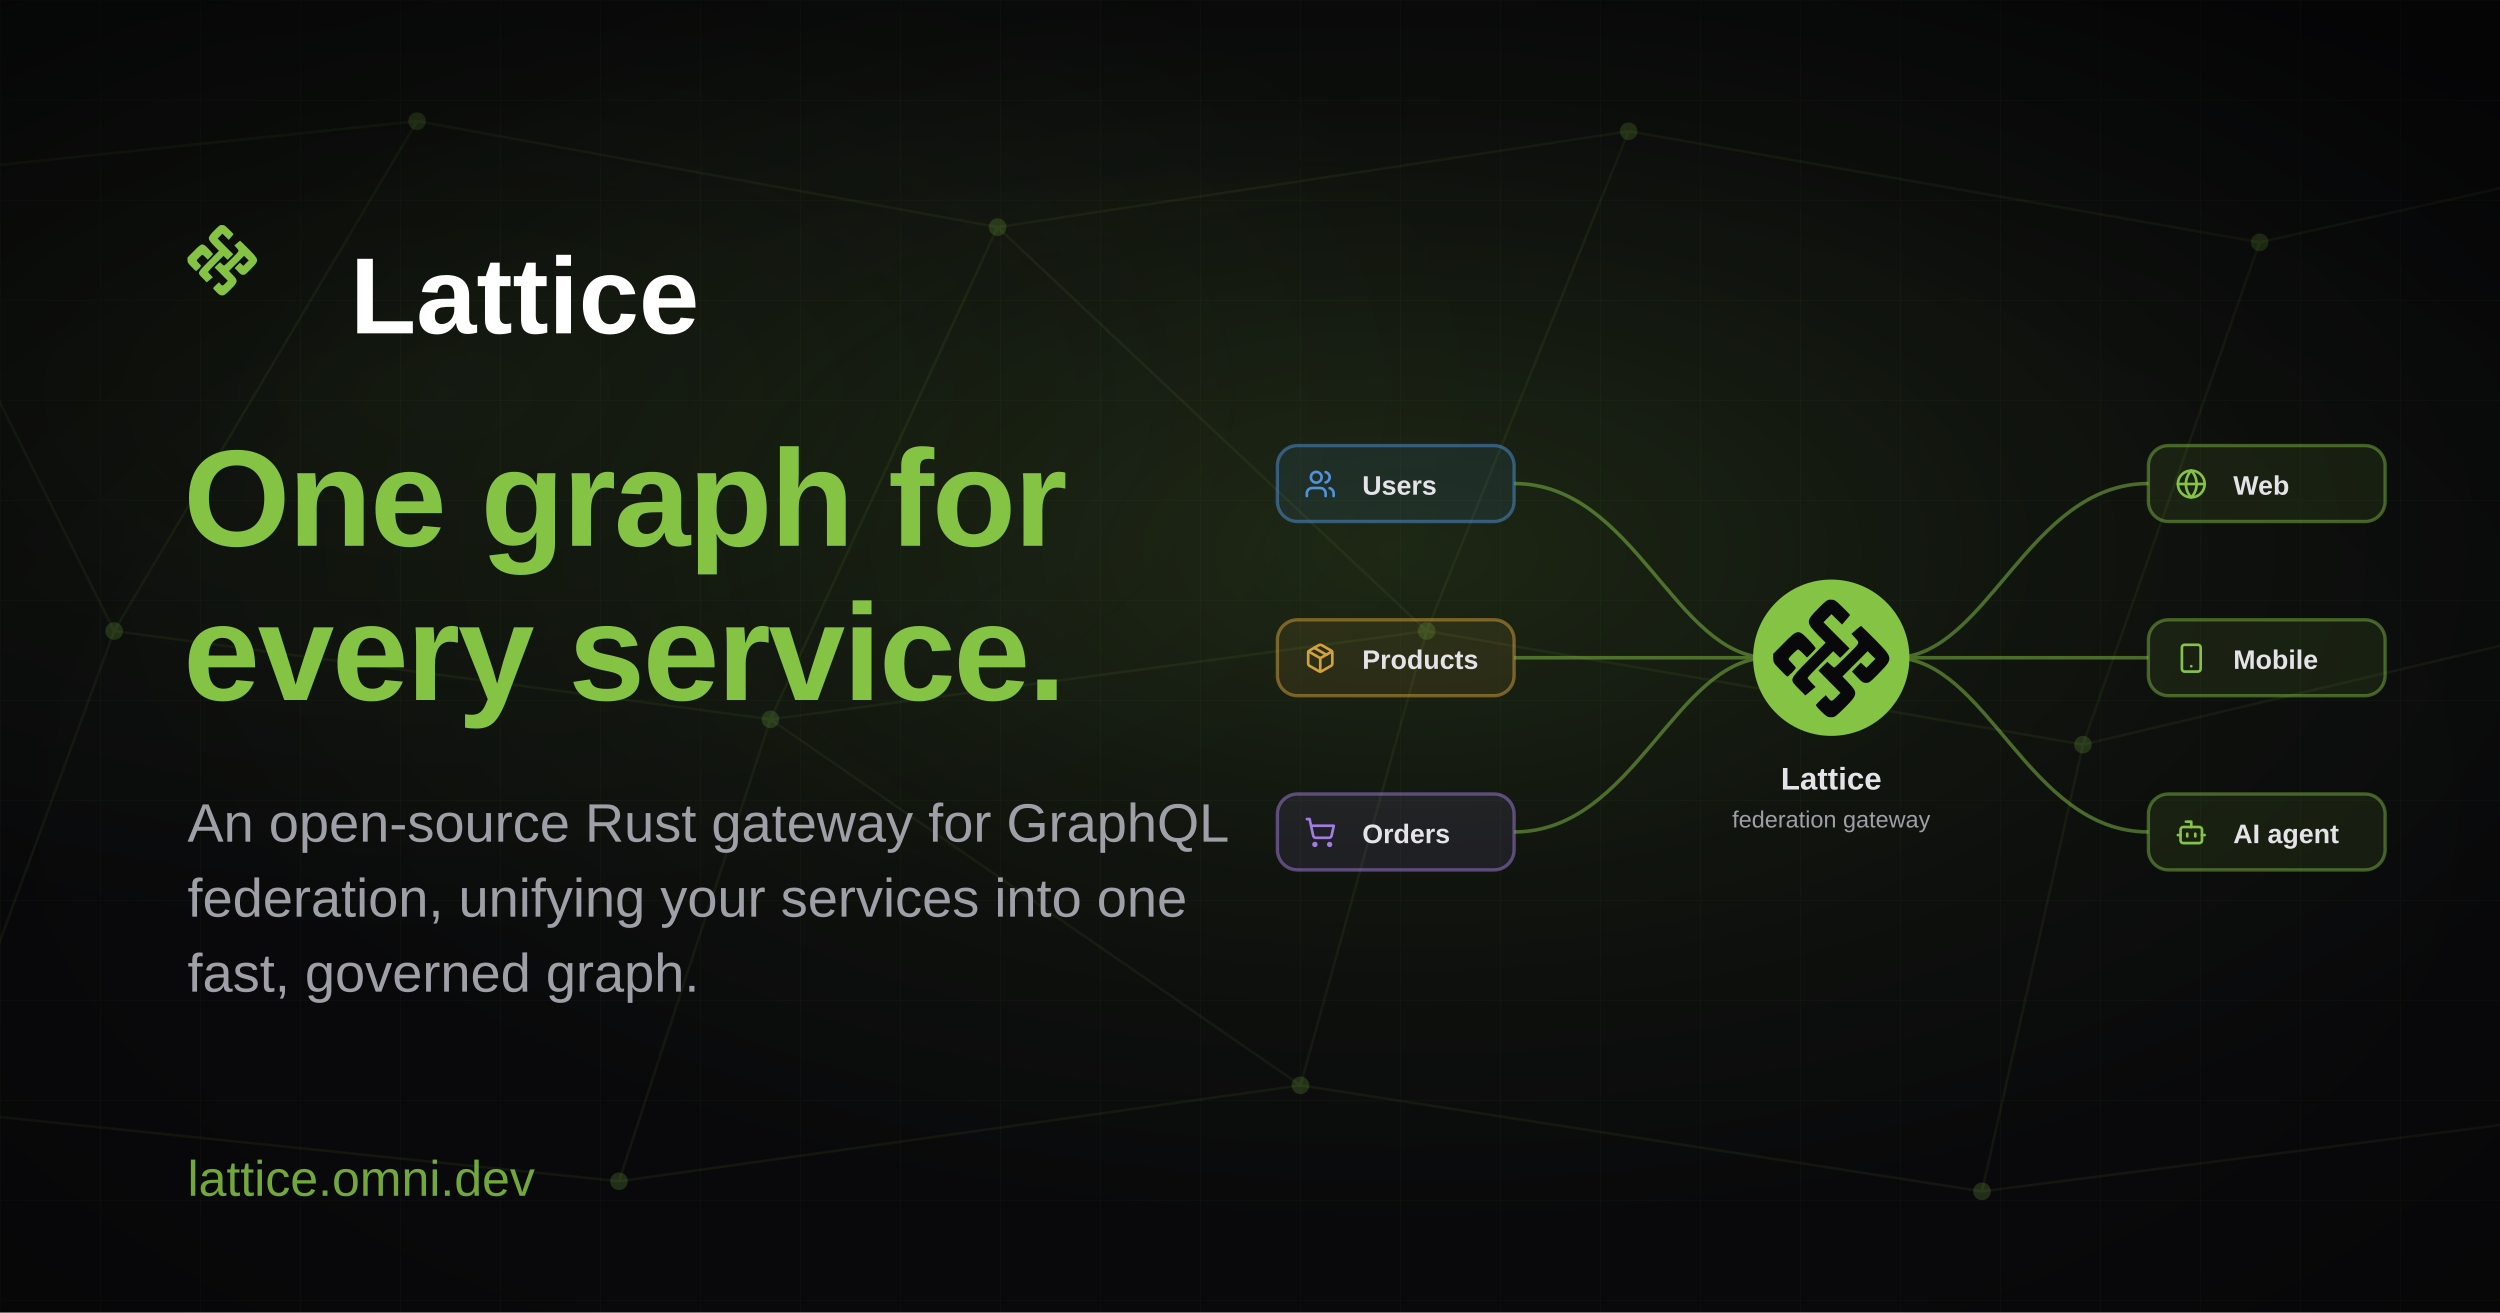
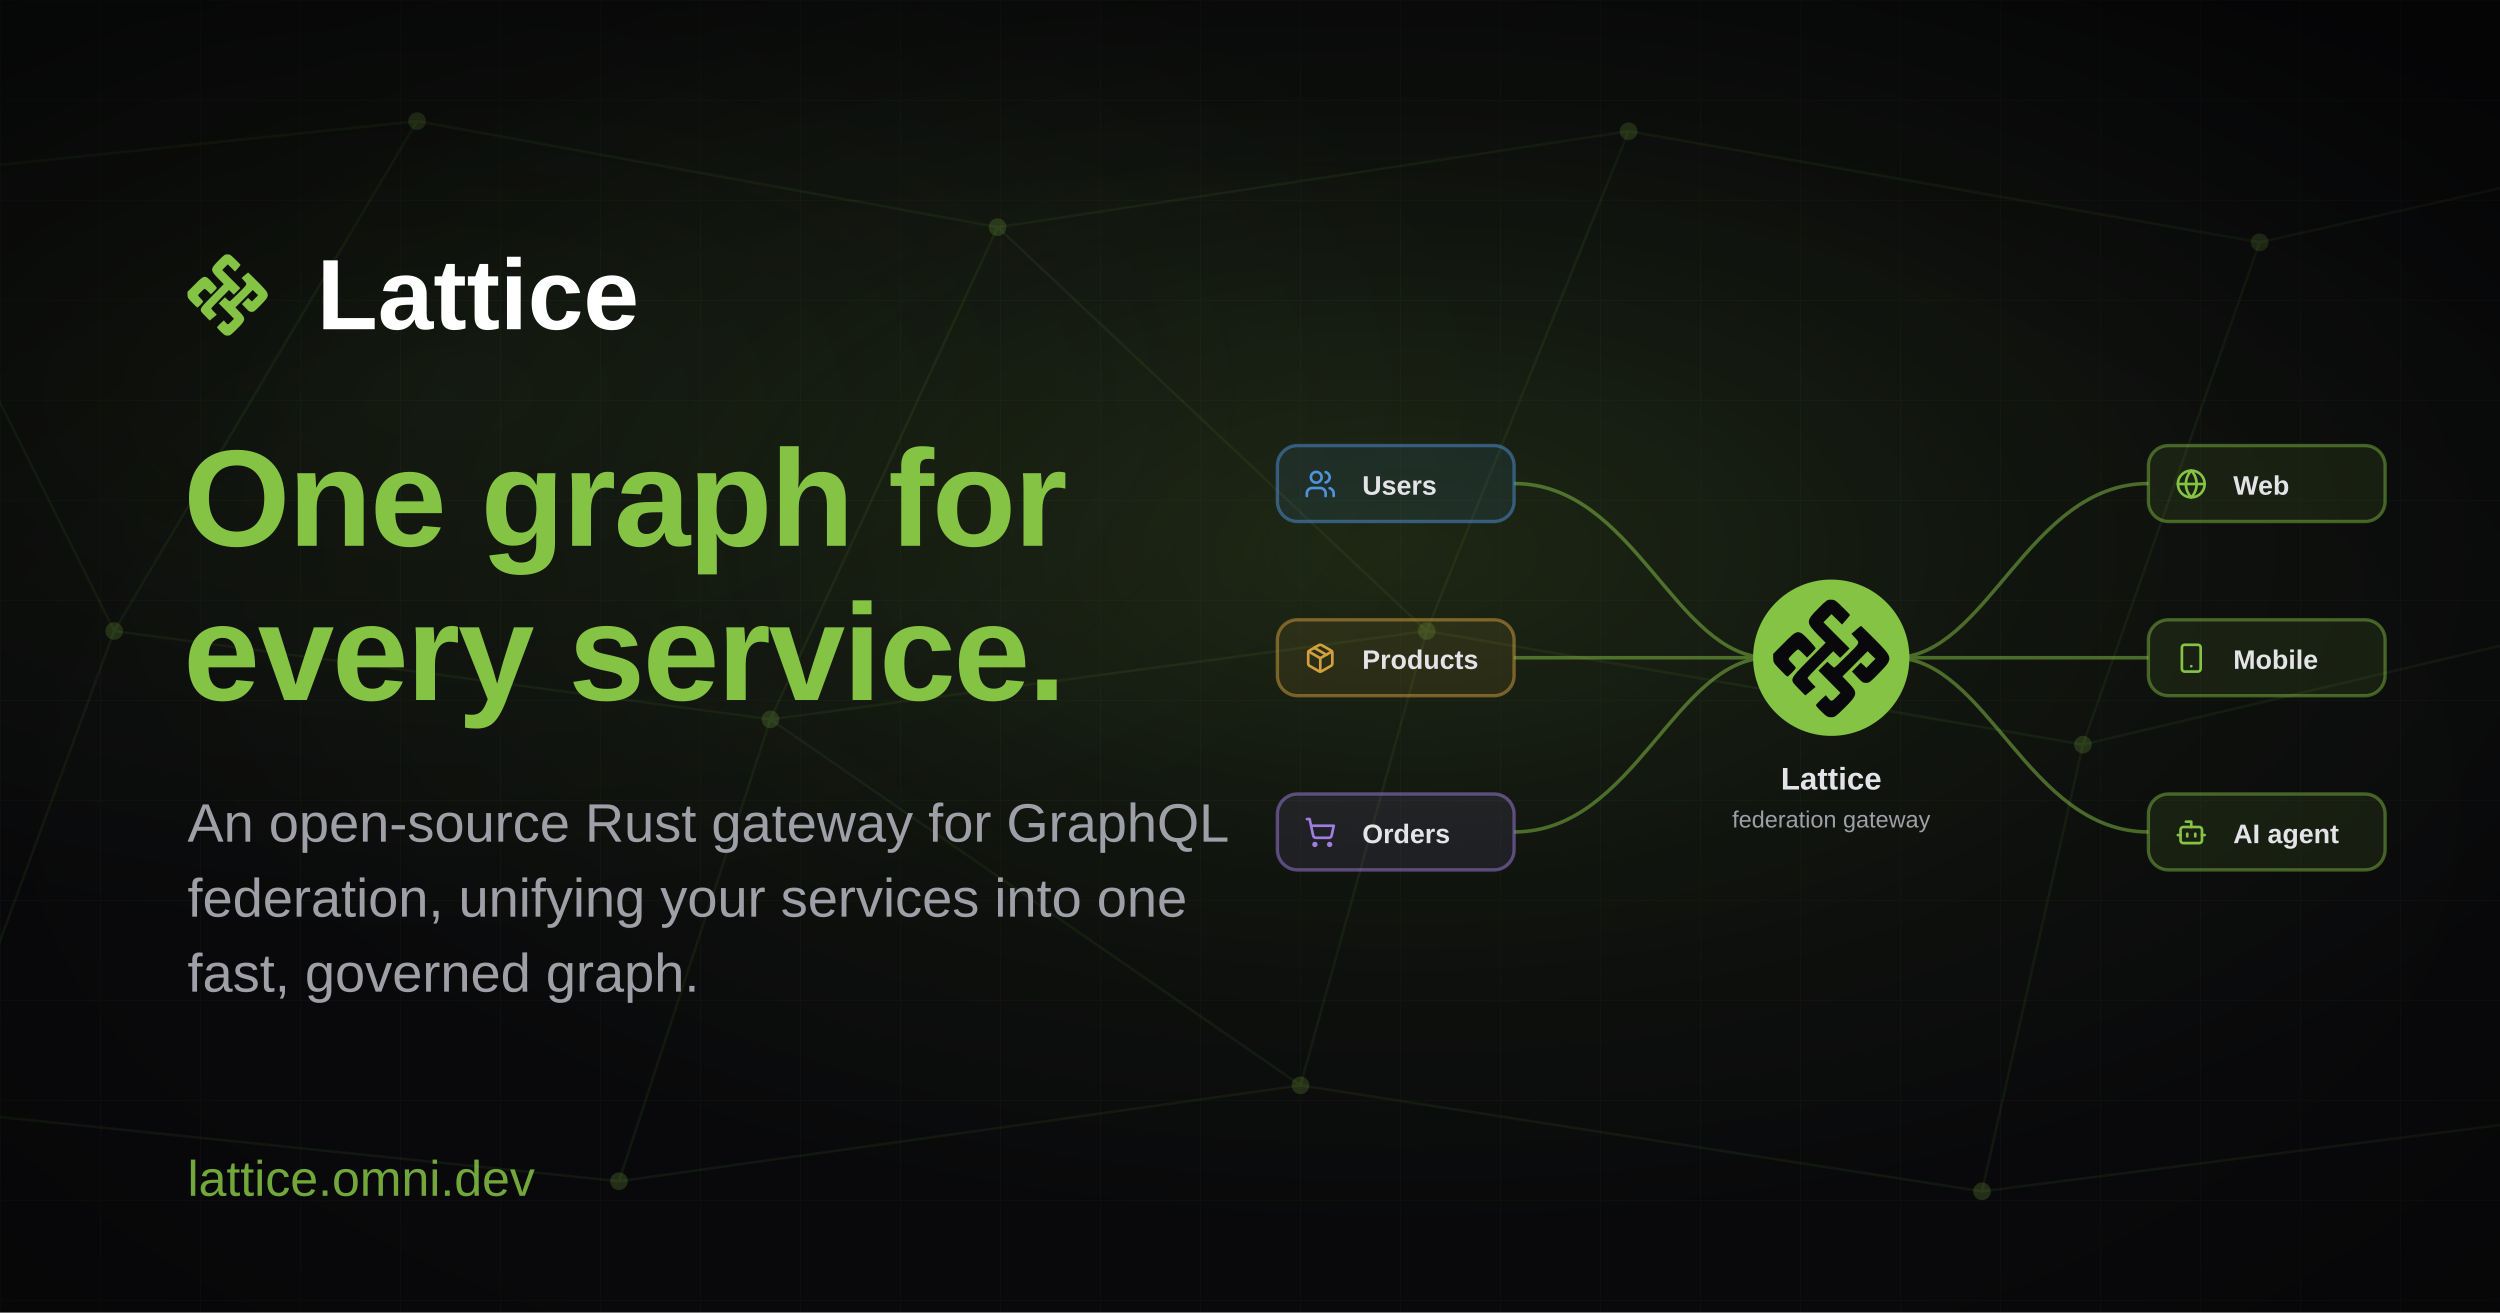
<svg xmlns="http://www.w3.org/2000/svg" width="1200" height="630" viewBox="0 0 1200 630" font-family="Liberation Sans, Arial, sans-serif">
  <defs>
    <radialGradient id="glowCore" cx="56%" cy="42%" r="52%">
      <stop offset="0%" stop-color="#85c345" stop-opacity="0.16" />
      <stop offset="60%" stop-color="#85c345" stop-opacity="0.04" />
      <stop offset="100%" stop-color="#85c345" stop-opacity="0" />
    </radialGradient>
    <radialGradient id="glowLeft" cx="18%" cy="30%" r="42%">
      <stop offset="0%" stop-color="#85c345" stop-opacity="0.07" />
      <stop offset="100%" stop-color="#85c345" stop-opacity="0" />
    </radialGradient>
    <radialGradient id="vignette" cx="50%" cy="60%" r="75%">
      <stop offset="60%" stop-color="#000000" stop-opacity="0" />
      <stop offset="100%" stop-color="#000000" stop-opacity="0.45" />
    </radialGradient>
    <pattern id="grid" width="48" height="48" patternUnits="userSpaceOnUse">
      <path d="M48 0H0V48" fill="none" stroke="#85c345" stroke-opacity="0.035" stroke-width="1" />
    </pattern>
  </defs>
  <rect width="1200" height="630" fill="#09090b" />
  <rect width="1200" height="630" fill="url(#grid)" />
  <svg x="0" y="0" width="1200" height="630" viewBox="0 0 1240 520" preserveAspectRatio="xMidYMid slice">
    <g stroke="#85c345" stroke-width="1" opacity="0.08">
      <line x1="80" y1="70" x2="290" y2="48" />
      <line x1="290" y1="48" x2="520" y2="90" />
      <line x1="520" y1="90" x2="770" y2="52" />
      <line x1="770" y1="52" x2="1020" y2="96" />
      <line x1="1020" y1="96" x2="1180" y2="60" />
      <line x1="170" y1="250" x2="430" y2="285" />
      <line x1="430" y1="285" x2="690" y2="250" />
      <line x1="690" y1="250" x2="950" y2="295" />
      <line x1="950" y1="295" x2="1140" y2="250" />
      <line x1="100" y1="440" x2="370" y2="468" />
      <line x1="370" y1="468" x2="640" y2="430" />
      <line x1="640" y1="430" x2="910" y2="472" />
      <line x1="910" y1="472" x2="1160" y2="440" />
      <line x1="80" y1="70" x2="170" y2="250" />
      <line x1="290" y1="48" x2="170" y2="250" />
      <line x1="520" y1="90" x2="430" y2="285" />
      <line x1="520" y1="90" x2="690" y2="250" />
      <line x1="770" y1="52" x2="690" y2="250" />
      <line x1="1020" y1="96" x2="950" y2="295" />
      <line x1="1180" y1="60" x2="1140" y2="250" />
      <line x1="170" y1="250" x2="100" y2="440" />
      <line x1="430" y1="285" x2="370" y2="468" />
      <line x1="430" y1="285" x2="640" y2="430" />
      <line x1="690" y1="250" x2="640" y2="430" />
      <line x1="950" y1="295" x2="910" y2="472" />
      <line x1="1140" y1="250" x2="1160" y2="440" />
    </g>
    <g fill="#85c345" opacity="0.2">
      <circle cx="80" cy="70" r="3.5" />
      <circle cx="290" cy="48" r="3.5" />
      <circle cx="520" cy="90" r="3.5" />
      <circle cx="770" cy="52" r="3.5" />
      <circle cx="1020" cy="96" r="3.5" />
      <circle cx="1180" cy="60" r="3.5" />
      <circle cx="170" cy="250" r="3.5" />
      <circle cx="430" cy="285" r="3.5" />
      <circle cx="690" cy="250" r="3.5" />
      <circle cx="950" cy="295" r="3.5" />
      <circle cx="1140" cy="250" r="3.5" />
      <circle cx="100" cy="440" r="3.5" />
      <circle cx="370" cy="468" r="3.5" />
      <circle cx="640" cy="430" r="3.5" />
      <circle cx="910" cy="472" r="3.5" />
      <circle cx="1160" cy="440" r="3.5" />
    </g>
  </svg>
  <rect width="1200" height="630" fill="url(#glowCore)" />
  <rect width="1200" height="630" fill="url(#glowLeft)" />
  <rect width="1200" height="630" fill="url(#vignette)" />
  <g transform="translate(90 108)">
-     <g transform="translate(0 0) scale(0.26)" fill="#85c345">
+     <g transform="translate(0 14.1) scale(0.30)" fill="#85c345">
      <g transform="translate(-23,150) scale(0.1,-0.1)">
        <path d="M728 1403 c-138 -139 -138 -155 -3 -293 l85 -86 -185 -188 c-223 -227 -219 -214 -112 -322 l72 -73 57 47 57 47 -44 45 c-25 25 -45 50 -45 55 0 5 64 74 142 152 l142 143 38 -37 38 -37 53 52 52 52 -145 145 -144 145 44 45 44 45 59 -57 58 -58 44 50 c24 28 44 53 45 56 0 3 -38 42 -84 87 -79 77 -86 82 -127 82 -43 0 -48 -4 -141 -97z" />
        <path d="M1145 1166 l-50 -44 31 -34 c66 -72 72 -55 -77 -204 -73 -74 -138 -134 -143 -134 -6 0 -25 14 -43 32 l-33 32 -50 -49 -50 -49 122 -123 122 -123 -44 -45 c-53 -54 -57 -54 -92 -13 l-26 32 -54 -49 c-29 -28 -54 -55 -56 -61 -1 -5 26 -38 62 -72 58 -56 68 -62 107 -62 40 0 47 5 145 101 151 149 154 169 46 281 l-66 69 139 139 139 140 43 -42 43 -42 -50 -50 -49 -50 -31 29 -31 29 -49 -49 -49 -50 59 -62 c52 -56 63 -63 97 -63 35 0 45 7 144 109 158 163 158 163 -44 369 -83 83 -153 152 -156 152 -3 0 -28 -20 -56 -44z" />
        <path d="M348 1020 l-118 -119 0 -48 c1 -46 4 -52 74 -125 40 -43 78 -78 83 -78 12 0 93 83 93 96 0 5 -18 28 -40 49 -22 21 -40 44 -40 50 0 13 92 105 106 105 5 0 30 -20 54 -45 l44 -45 48 47 c26 26 48 51 48 56 0 5 -30 42 -67 81 -124 133 -131 132 -285 -24z" />
      </g>
    </g>
-     <text x="78" y="52" font-size="52" font-weight="700" fill="#ffffff">Lattice</text>
+     <text x="62" y="50" font-size="48" font-weight="700" fill="#ffffff">Lattice</text>
  </g>
  <g fill="#85c345" font-weight="700">
    <text x="88" y="262" font-size="66" letter-spacing="-1">One graph for</text>
    <text x="88" y="336" font-size="66" letter-spacing="-1">every service.</text>
  </g>
  <g fill="#9f9fa7" font-size="26">
    <text x="90" y="404">An open-source Rust gateway for GraphQL</text>
    <text x="90" y="440">federation, unifying your services into one</text>
    <text x="90" y="476">fast, governed graph.</text>
  </g>
  <text x="90" y="574" font-size="24" fill="#85c345" fill-opacity="0.85">lattice.omni.dev</text>
  <svg x="600" y="186" width="558" height="268" viewBox="0 0 520 250">
    <g stroke="#85c345" stroke-width="1.6" fill="none" opacity="0.5">
      <path d="M118,43 C172,43 190,121 232,121" />
      <path d="M118,121 C172,121 190,121 232,121" />
      <path d="M118,199 C172,199 190,121 232,121" />
      <path d="M288,121 C330,121 348,43 402,43" />
      <path d="M288,121 C330,121 348,121 402,121" />
      <path d="M288,121 C330,121 348,199 402,199" />
    </g>
    <g>
      <rect x="12" y="26" width="106" height="34" rx="9" fill="#4f93db" fill-opacity="0.1" stroke="#4f93db" stroke-opacity="0.5" stroke-width="1.5" />
      <g transform="translate(24 36) scale(0.6)" fill="none" stroke="#4f93db" stroke-width="2" stroke-linecap="round" stroke-linejoin="round">
        <path d="M16 21v-2a4 4 0 0 0-4-4H6a4 4 0 0 0-4 4v2" />
        <circle cx="9" cy="7" r="4" />
        <path d="M22 21v-2a4 4 0 0 0-3-3.87" />
        <path d="M16 3.13a4 4 0 0 1 0 7.75" />
      </g>
      <text x="50" y="48" fill="#e4e4e8" font-size="12" font-weight="600">Users</text>
    </g>
    <g>
      <rect x="12" y="104" width="106" height="34" rx="9" fill="#d2a13c" fill-opacity="0.1" stroke="#d2a13c" stroke-opacity="0.5" stroke-width="1.5" />
      <g transform="translate(24 114) scale(0.6)" fill="none" stroke="#d2a13c" stroke-width="2" stroke-linecap="round" stroke-linejoin="round">
        <path d="m7.5 4.27 9 5.15" />
        <path d="M21 8a2 2 0 0 0-1-1.73l-7-4a2 2 0 0 0-2 0l-7 4A2 2 0 0 0 3 8v8a2 2 0 0 0 1 1.73l7 4a2 2 0 0 0 2 0l7-4A2 2 0 0 0 21 16Z" />
        <path d="m3.3 7 8.7 5 8.7-5" />
        <path d="M12 22V12" />
      </g>
      <text x="50" y="126" fill="#e4e4e8" font-size="12" font-weight="600">Products</text>
    </g>
    <g>
      <rect x="12" y="182" width="106" height="34" rx="9" fill="#a07ee0" fill-opacity="0.1" stroke="#a07ee0" stroke-opacity="0.5" stroke-width="1.5" />
      <g transform="translate(24 192) scale(0.6)" fill="none" stroke="#a07ee0" stroke-width="2" stroke-linecap="round" stroke-linejoin="round">
        <circle cx="8" cy="21" r="1" />
        <circle cx="19" cy="21" r="1" />
        <path d="M2.05 2.05h2l2.66 12.42a2 2 0 0 0 2 1.58h9.78a2 2 0 0 0 1.95-1.57l1.65-7.43H5.12" />
      </g>
      <text x="50" y="204" fill="#e4e4e8" font-size="12" font-weight="600">Orders</text>
    </g>
    <g>
      <rect x="402" y="26" width="106" height="34" rx="9" fill="#85c345" fill-opacity="0.1" stroke="#85c345" stroke-opacity="0.45" stroke-width="1.5" />
      <g transform="translate(414 36) scale(0.6)" fill="none" stroke="#85c345" stroke-width="2" stroke-linecap="round" stroke-linejoin="round">
        <circle cx="12" cy="12" r="10" />
        <path d="M12 2a14.5 14.5 0 0 0 0 20 14.5 14.5 0 0 0 0-20" />
        <path d="M2 12h20" />
      </g>
      <text x="440" y="48" fill="#e4e4e8" font-size="12" font-weight="600">Web</text>
    </g>
    <g>
      <rect x="402" y="104" width="106" height="34" rx="9" fill="#85c345" fill-opacity="0.1" stroke="#85c345" stroke-opacity="0.45" stroke-width="1.5" />
      <g transform="translate(414 114) scale(0.6)" fill="none" stroke="#85c345" stroke-width="2" stroke-linecap="round" stroke-linejoin="round">
        <rect width="14" height="20" x="5" y="2" rx="2" ry="2" />
        <path d="M12 18h.01" />
      </g>
      <text x="440" y="126" fill="#e4e4e8" font-size="12" font-weight="600">Mobile</text>
    </g>
    <g>
      <rect x="402" y="182" width="106" height="34" rx="9" fill="#85c345" fill-opacity="0.1" stroke="#85c345" stroke-opacity="0.45" stroke-width="1.5" />
      <g transform="translate(414 192) scale(0.6)" fill="none" stroke="#85c345" stroke-width="2" stroke-linecap="round" stroke-linejoin="round">
        <path d="M12 8V4H8" />
        <rect width="16" height="12" x="4" y="8" rx="2" />
        <path d="M2 14h2" />
        <path d="M20 14h2" />
        <path d="M15 13v2" />
        <path d="M9 13v2" />
      </g>
      <text x="440" y="204" fill="#e4e4e8" font-size="12" font-weight="600">AI agent</text>
    </g>
    <circle cx="260" cy="121" r="35" fill="#85c345" />
    <g transform="translate(234 95) scale(0.405)" fill="#09090b">
      <g transform="translate(-23,150) scale(0.1,-0.1)">
        <path d="M728 1403 c-138 -139 -138 -155 -3 -293 l85 -86 -185 -188 c-223 -227 -219 -214 -112 -322 l72 -73 57 47 57 47 -44 45 c-25 25 -45 50 -45 55 0 5 64 74 142 152 l142 143 38 -37 38 -37 53 52 52 52 -145 145 -144 145 44 45 44 45 59 -57 58 -58 44 50 c24 28 44 53 45 56 0 3 -38 42 -84 87 -79 77 -86 82 -127 82 -43 0 -48 -4 -141 -97z" />
        <path d="M1145 1166 l-50 -44 31 -34 c66 -72 72 -55 -77 -204 -73 -74 -138 -134 -143 -134 -6 0 -25 14 -43 32 l-33 32 -50 -49 -50 -49 122 -123 122 -123 -44 -45 c-53 -54 -57 -54 -92 -13 l-26 32 -54 -49 c-29 -28 -54 -55 -56 -61 -1 -5 26 -38 62 -72 58 -56 68 -62 107 -62 40 0 47 5 145 101 151 149 154 169 46 281 l-66 69 139 139 139 140 43 -42 43 -42 -50 -50 -49 -50 -31 29 -31 29 -49 -49 -49 -50 59 -62 c52 -56 63 -63 97 -63 35 0 45 7 144 109 158 163 158 163 -44 369 -83 83 -153 152 -156 152 -3 0 -28 -20 -56 -44z" />
        <path d="M348 1020 l-118 -119 0 -48 c1 -46 4 -52 74 -125 40 -43 78 -78 83 -78 12 0 93 83 93 96 0 5 -18 28 -40 49 -22 21 -40 44 -40 50 0 13 92 105 106 105 5 0 30 -20 54 -45 l44 -45 48 47 c26 26 48 51 48 56 0 5 -30 42 -67 81 -124 133 -131 132 -285 -24z" />
      </g>
    </g>
    <text x="260" y="180" text-anchor="middle" fill="#e4e4e8" font-size="14" font-weight="700">Lattice</text>
    <text x="260" y="197" text-anchor="middle" fill="#9f9fa7" font-size="10.5">federation gateway</text>
  </svg>
</svg>
